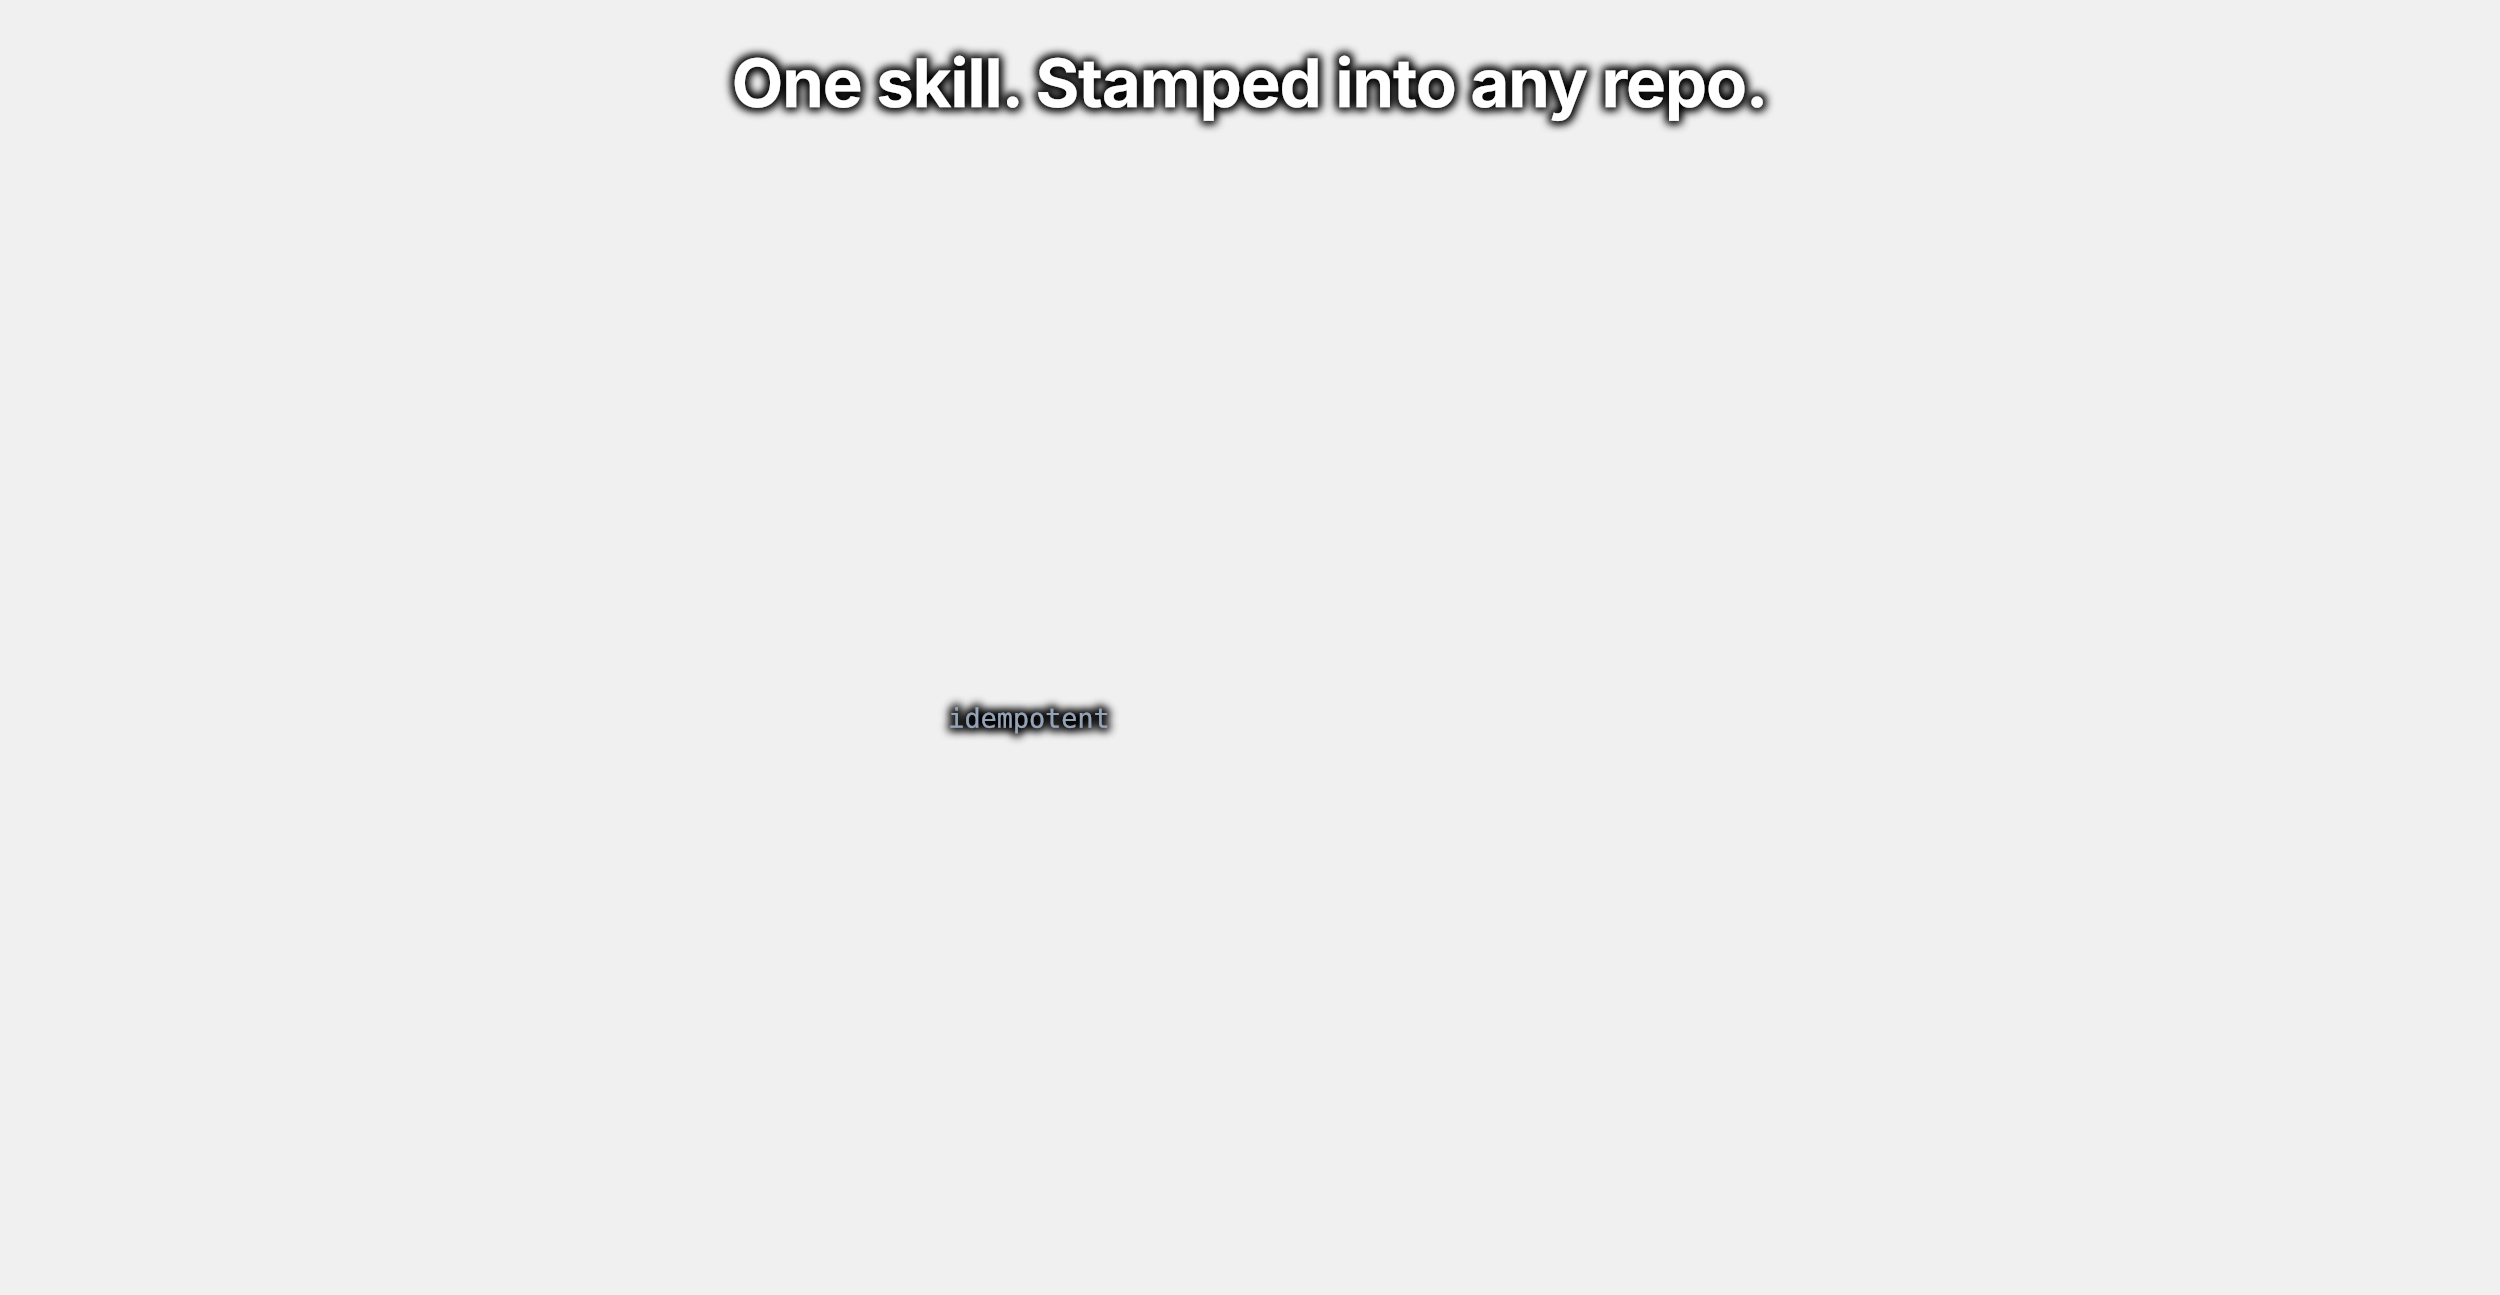
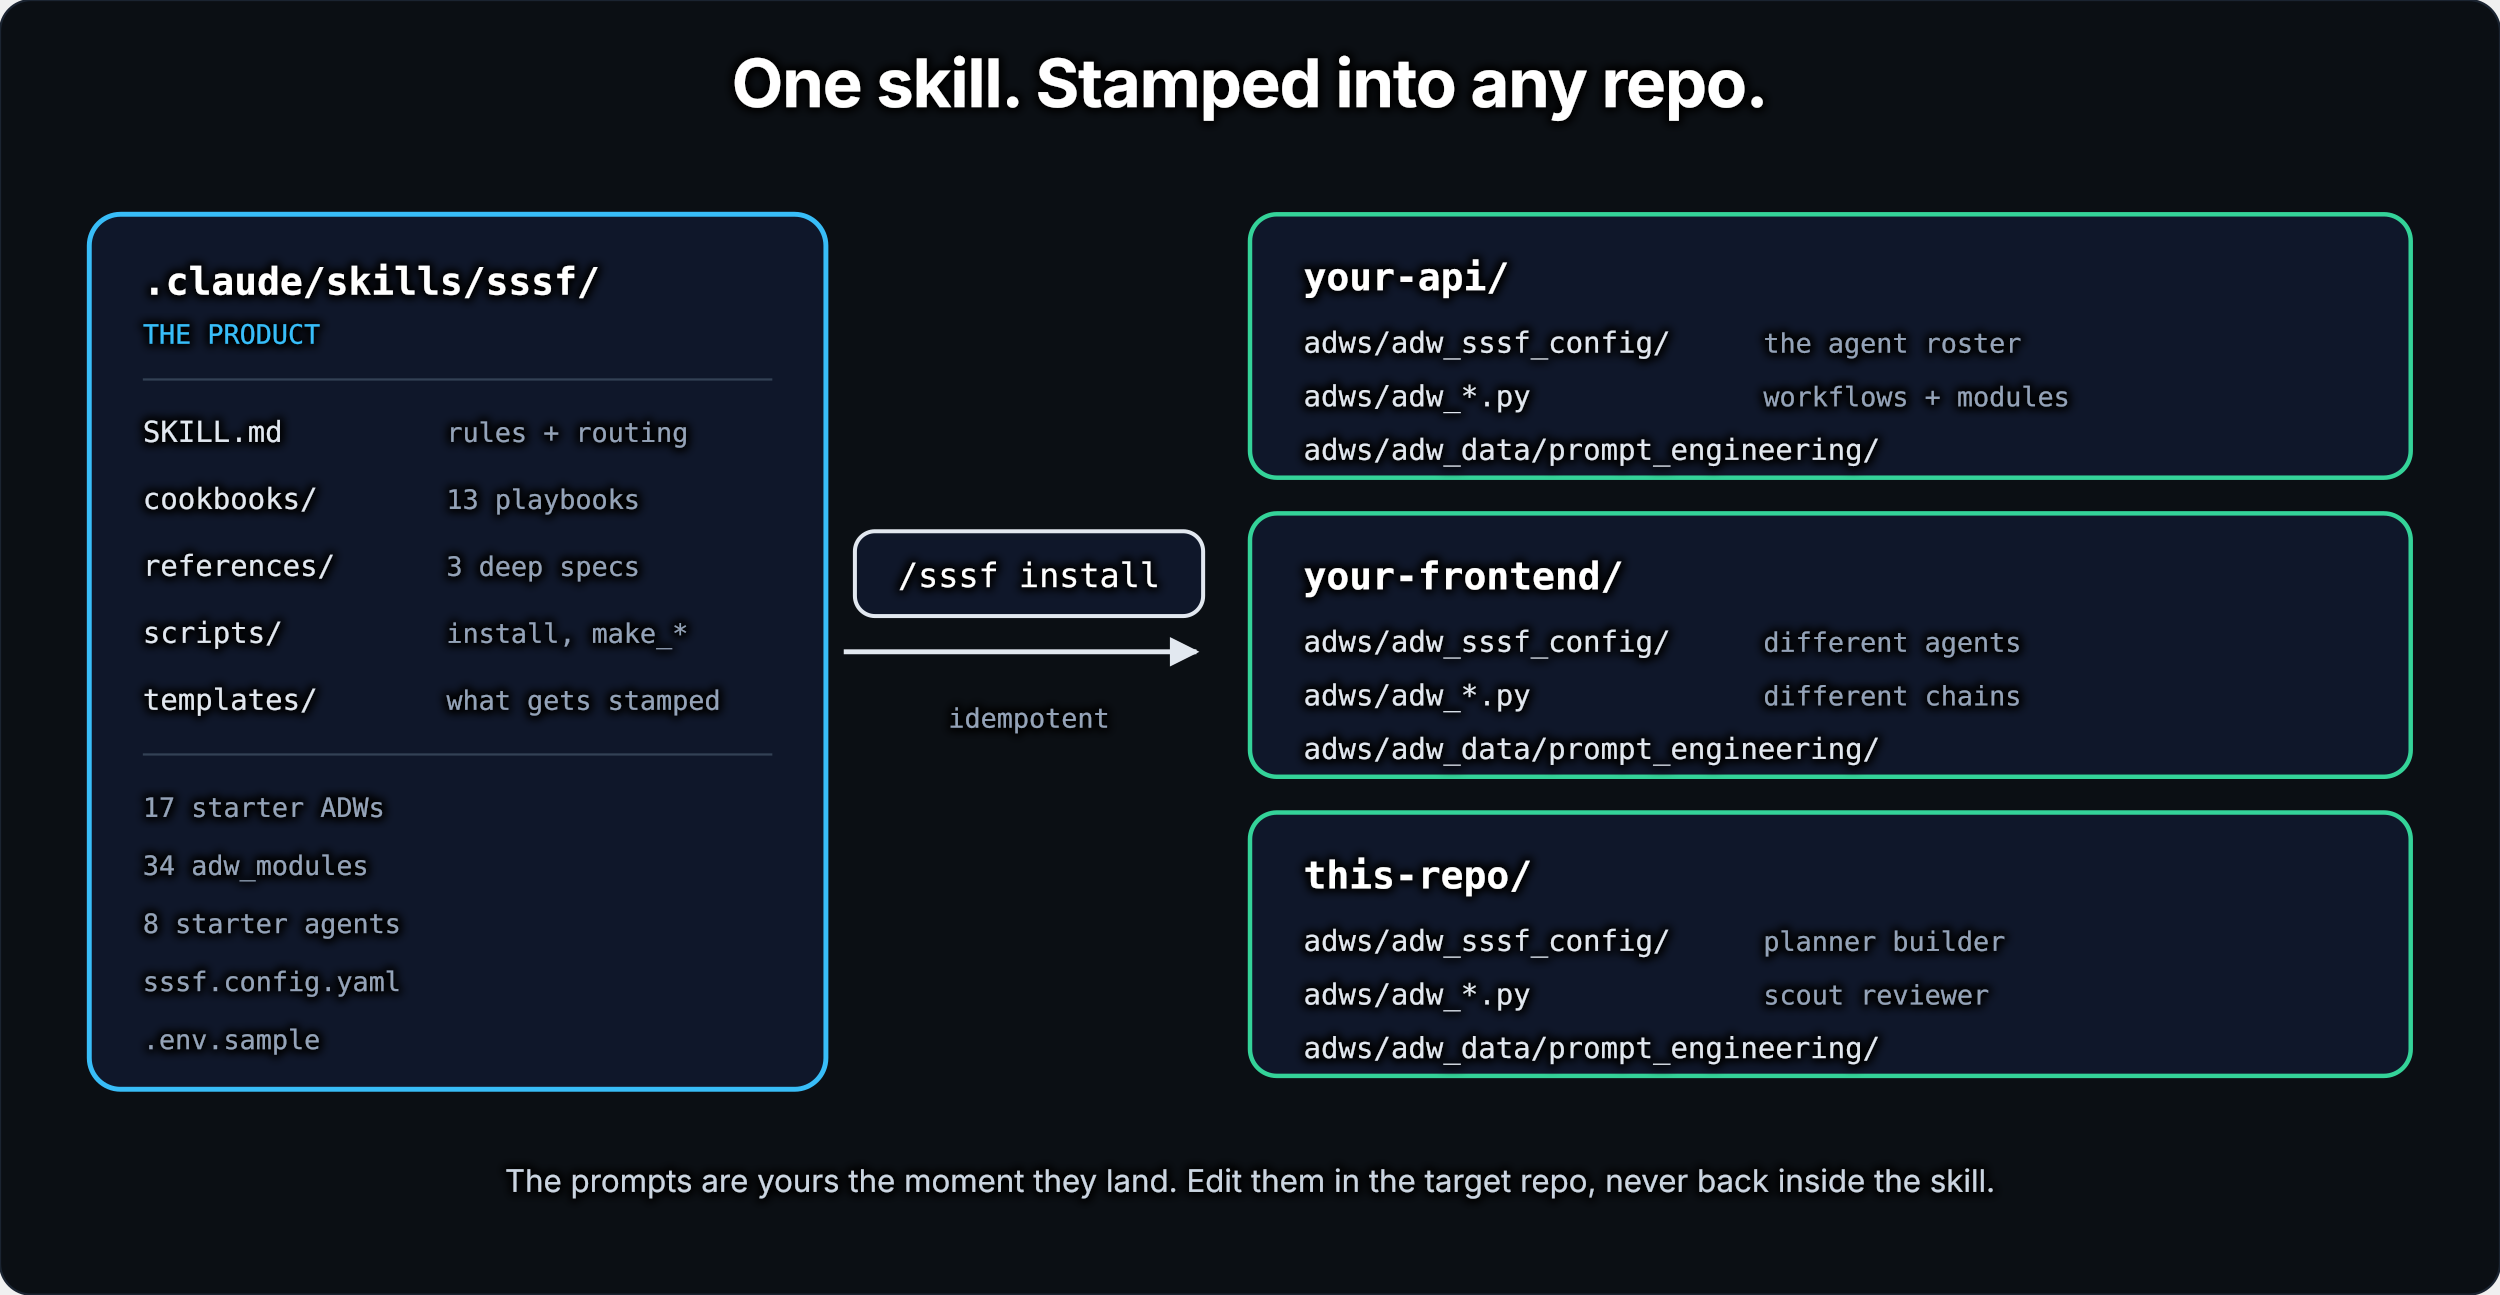
<svg xmlns="http://www.w3.org/2000/svg" viewBox="0 0 1120 580" width="1120" height="580" font-family="Inter, system-ui, sans-serif">
  <defs>
    <filter id="ts3" x="-50%" y="-50%" width="200%" height="200%">
      <feMorphology in="SourceAlpha" operator="dilate" radius="0.6" result="thick" />
      <feGaussianBlur in="thick" stdDeviation="2.2" result="blur" />
      <feFlood flood-color="#000000" flood-opacity="0.95" result="flood" />
      <feComposite in="flood" in2="blur" operator="in" result="shadow" />
      <feMerge>
        <feMergeNode in="shadow" />
        <feMergeNode in="shadow" />
        <feMergeNode in="SourceGraphic" />
      </feMerge>
    </filter>
    <marker id="aw3" viewBox="0 0 10 10" refX="9" refY="5" markerWidth="6" markerHeight="6" orient="auto-start-reverse">
      <path d="M0,0 L10,5 L0,10 z" fill="#E2E8F0" />
    </marker>
    <style>
      .title { font-weight: 700; font-size: 30px; fill: #FFFFFF; letter-spacing: -0.5px; }
-       .mono  { font-family: 'JetBrains Mono', ui-monospace, monospace; }
-       .hd    { font-weight: 700; font-size: 17px; fill: #FFFFFF; }
-       .row   { font-size: 13px; fill: #E2E8F0; }
-       .dim   { font-size: 12px; fill: #94A3B8; }
-       .tag   { font-size: 12px; fill: #38BDF8; }
-       .cmd   { font-size: 15px; fill: #FFFFFF; }
-       .note  { font-size: 14px; fill: #CBD5E1; }
+       .mono { font-family: 'JetBrains Mono', ui-monospace, monospace; }
+       .hd { font-weight: 700; font-size: 17px; fill: #FFFFFF; }
+       .row { font-size: 13px; fill: #E2E8F0; }
+       .dim { font-size: 12px; fill: #94A3B8; }
+       .tag { font-size: 12px; fill: #38BDF8; }
+       .cmd { font-size: 15px; fill: #FFFFFF; }
+       .note { font-size: 14px; fill: #CBD5E1; }

-       .src   { opacity: 0; transform: translateX(-10px); animation: sl 0.5s cubic-bezier(.2,.8,.3,1) 0.15s forwards; }
-       .arrw  { opacity: 0; stroke-dasharray: 200; stroke-dashoffset: 200; animation: dr 0.6s ease 0.7s forwards; }
-       .cmdc  { opacity: 0; transform: scale(.92); transform-box: fill-box; transform-origin: center; animation: pop 0.5s cubic-bezier(.2,.9,.3,1.4) 0.85s forwards; }
-       .tgt   { opacity: 0; transform: translateX(10px); animation: sl2 0.5s cubic-bezier(.2,.8,.3,1) forwards; }
-       .t1{animation-delay:1.2s} .t2{animation-delay:1.4s} .t3{animation-delay:1.6s}
-       .nt    { opacity: 0; animation: f 0.5s ease 1.9s forwards; }
+       .src { --s-opacity: 0; --s-transform: translateX(-10px); animation: sl 0.5s cubic-bezier(.2,.8,.3,1) 0.15s both; }
+       .arrw { --s-opacity: 0; --s-stroke-dashoffset: 200; stroke-dasharray: 200; animation: dr 0.6s ease 0.7s both; }
+       .cmdc { --s-opacity: 0; --s-transform: scale(.92); transform-box: fill-box; transform-origin: center; animation: pop 0.5s cubic-bezier(.2,.9,.3,1.4) 0.85s both; }
+       .tgt { --s-opacity: 0; --s-transform: translateX(10px); animation: sl2 0.5s cubic-bezier(.2,.8,.3,1) both; }
+       .t1 {animation-delay:1.2s} .t2 {animation-delay:1.4s} .t3 {animation-delay:1.6s}
+       .nt { --s-opacity: 0; animation: f 0.5s ease 1.9s both; }

-       @keyframes f { to { opacity: 1; } }
-       @keyframes sl { to { opacity: 1; transform: translateX(0); } }
-       @keyframes sl2 { to { opacity: 1; transform: translateX(0); } }
-       @keyframes dr { 0%{opacity:0} 100% { opacity: 1; stroke-dashoffset: 0; } }
-       @keyframes pop { to { opacity: 1; transform: scale(1); } }
+       @keyframes f { from { opacity: var(--s-opacity, 1); } to { opacity: 1; } }
+       @keyframes sl { from { opacity: var(--s-opacity, 1); transform: var(--s-transform, none); } to { opacity: 1; transform: translateX(0); } }
+       @keyframes sl2 { from { opacity: var(--s-opacity, 1); transform: var(--s-transform, none); } to { opacity: 1; transform: translateX(0); } }
+       @keyframes dr { from { opacity: var(--s-opacity, 1); stroke-dashoffset: var(--s-stroke-dashoffset, 0); } 10 }
+       @keyframes pop { from { opacity: var(--s-opacity, 1); transform: var(--s-transform, none); } to { opacity: 1; transform: scale(1); } }
    
      @media (prefers-reduced-motion: reduce) {
        * { opacity: 1 !important; animation: none !important; transform: none !important; stroke-dashoffset: 0 !important; }
      }
    </style>
  </defs>
+   <rect x="0" y="0" width="1120" height="580" rx="14" fill="#0B0F14" stroke="#1B2431" stroke-width="1" />
  <text filter="url(#ts3)" class="title" x="560" y="48" text-anchor="middle">One skill. Stamped into any repo.</text>
  <g class="src">
    <rect x="40" y="96" width="330" height="392" rx="14" fill="#0F172A" stroke="#38BDF8" stroke-width="2.2" />
    <text filter="url(#ts3)" class="hd mono" x="64" y="132">.claude/skills/sssf/</text>
    <text filter="url(#ts3)" class="tag mono" x="64" y="154">THE PRODUCT</text>
    <line x1="64" y1="170" x2="346" y2="170" stroke="#334155" stroke-width="1" />
    <text filter="url(#ts3)" class="row mono" x="64" y="198">SKILL.md</text>
    <text filter="url(#ts3)" class="dim mono" x="200" y="198">rules + routing</text>
    <text filter="url(#ts3)" class="row mono" x="64" y="228">cookbooks/</text>
-     <text filter="url(#ts3)" class="dim mono" x="200" y="228">8 playbooks</text>
+     <text filter="url(#ts3)" class="dim mono" x="200" y="228">13 playbooks</text>
    <text filter="url(#ts3)" class="row mono" x="64" y="258">references/</text>
    <text filter="url(#ts3)" class="dim mono" x="200" y="258">3 deep specs</text>
    <text filter="url(#ts3)" class="row mono" x="64" y="288">scripts/</text>
    <text filter="url(#ts3)" class="dim mono" x="200" y="288">install, make_*</text>
    <text filter="url(#ts3)" class="row mono" x="64" y="318">templates/</text>
    <text filter="url(#ts3)" class="dim mono" x="200" y="318">what gets stamped</text>
    <line x1="64" y1="338" x2="346" y2="338" stroke="#334155" stroke-width="1" />
-     <text filter="url(#ts3)" class="dim mono" x="64" y="366">6 starter ADWs</text>
-     <text filter="url(#ts3)" class="dim mono" x="64" y="392">13 adw_modules</text>
-     <text filter="url(#ts3)" class="dim mono" x="64" y="418">4 starter agents</text>
+     <text filter="url(#ts3)" class="dim mono" x="64" y="366">17 starter ADWs</text>
+     <text filter="url(#ts3)" class="dim mono" x="64" y="392">34 adw_modules</text>
+     <text filter="url(#ts3)" class="dim mono" x="64" y="418">8 starter agents</text>
    <text filter="url(#ts3)" class="dim mono" x="64" y="444">sssf.config.yaml</text>
    <text filter="url(#ts3)" class="dim mono" x="64" y="470">.env.sample</text>
  </g>
  <line class="arrw" x1="378" y1="292" x2="536" y2="292" stroke="#E2E8F0" stroke-width="2.2" marker-end="url(#aw3)" />
  <g class="cmdc">
-     <rect x="398" y="238" width="126" height="38" rx="9" fill="#0F172A" stroke="#E2E8F0" stroke-width="1.8" />
-     <text filter="url(#ts3)" class="cmd mono" x="461" y="263" text-anchor="middle">/install</text>
+     <rect x="383" y="238" width="156" height="38" rx="9" fill="#0F172A" stroke="#E2E8F0" stroke-width="1.8" />
+     <text filter="url(#ts3)" class="cmd mono" x="461" y="263" text-anchor="middle">/sssf install</text>
  </g>
  <text filter="url(#ts3)" class="dim mono" x="461" y="326" text-anchor="middle">idempotent</text>
  <g class="tgt t1">
    <rect x="560" y="96" width="520" height="118" rx="12" fill="#0F172A" stroke="#34D399" stroke-width="2" />
    <text filter="url(#ts3)" class="hd mono" x="584" y="130">your-api/</text>
    <text filter="url(#ts3)" class="row mono" x="584" y="158">adws/adw_sssf_config/</text>
    <text filter="url(#ts3)" class="dim mono" x="790" y="158">the agent roster</text>
    <text filter="url(#ts3)" class="row mono" x="584" y="182">adws/adw_*.py</text>
    <text filter="url(#ts3)" class="dim mono" x="790" y="182">workflows + modules</text>
    <text filter="url(#ts3)" class="row mono" x="584" y="206">adws/adw_data/prompt_engineering/</text>
  </g>
  <g class="tgt t2">
    <rect x="560" y="230" width="520" height="118" rx="12" fill="#0F172A" stroke="#34D399" stroke-width="2" />
    <text filter="url(#ts3)" class="hd mono" x="584" y="264">your-frontend/</text>
    <text filter="url(#ts3)" class="row mono" x="584" y="292">adws/adw_sssf_config/</text>
    <text filter="url(#ts3)" class="dim mono" x="790" y="292">different agents</text>
    <text filter="url(#ts3)" class="row mono" x="584" y="316">adws/adw_*.py</text>
    <text filter="url(#ts3)" class="dim mono" x="790" y="316">different chains</text>
    <text filter="url(#ts3)" class="row mono" x="584" y="340">adws/adw_data/prompt_engineering/</text>
  </g>
  <g class="tgt t3">
    <rect x="560" y="364" width="520" height="118" rx="12" fill="#0F172A" stroke="#34D399" stroke-width="2" />
    <text filter="url(#ts3)" class="hd mono" x="584" y="398">this-repo/</text>
    <text filter="url(#ts3)" class="row mono" x="584" y="426">adws/adw_sssf_config/</text>
    <text filter="url(#ts3)" class="dim mono" x="790" y="426">planner builder</text>
    <text filter="url(#ts3)" class="row mono" x="584" y="450">adws/adw_*.py</text>
-     <text filter="url(#ts3)" class="dim mono" x="790" y="450">scout tester</text>
+     <text filter="url(#ts3)" class="dim mono" x="790" y="450">scout reviewer</text>
    <text filter="url(#ts3)" class="row mono" x="584" y="474">adws/adw_data/prompt_engineering/</text>
  </g>
  <g class="nt">
    <text filter="url(#ts3)" class="note" x="560" y="534" text-anchor="middle">The prompts are yours the moment they land. Edit them in the target repo, never back inside the skill.</text>
  </g>
</svg>
